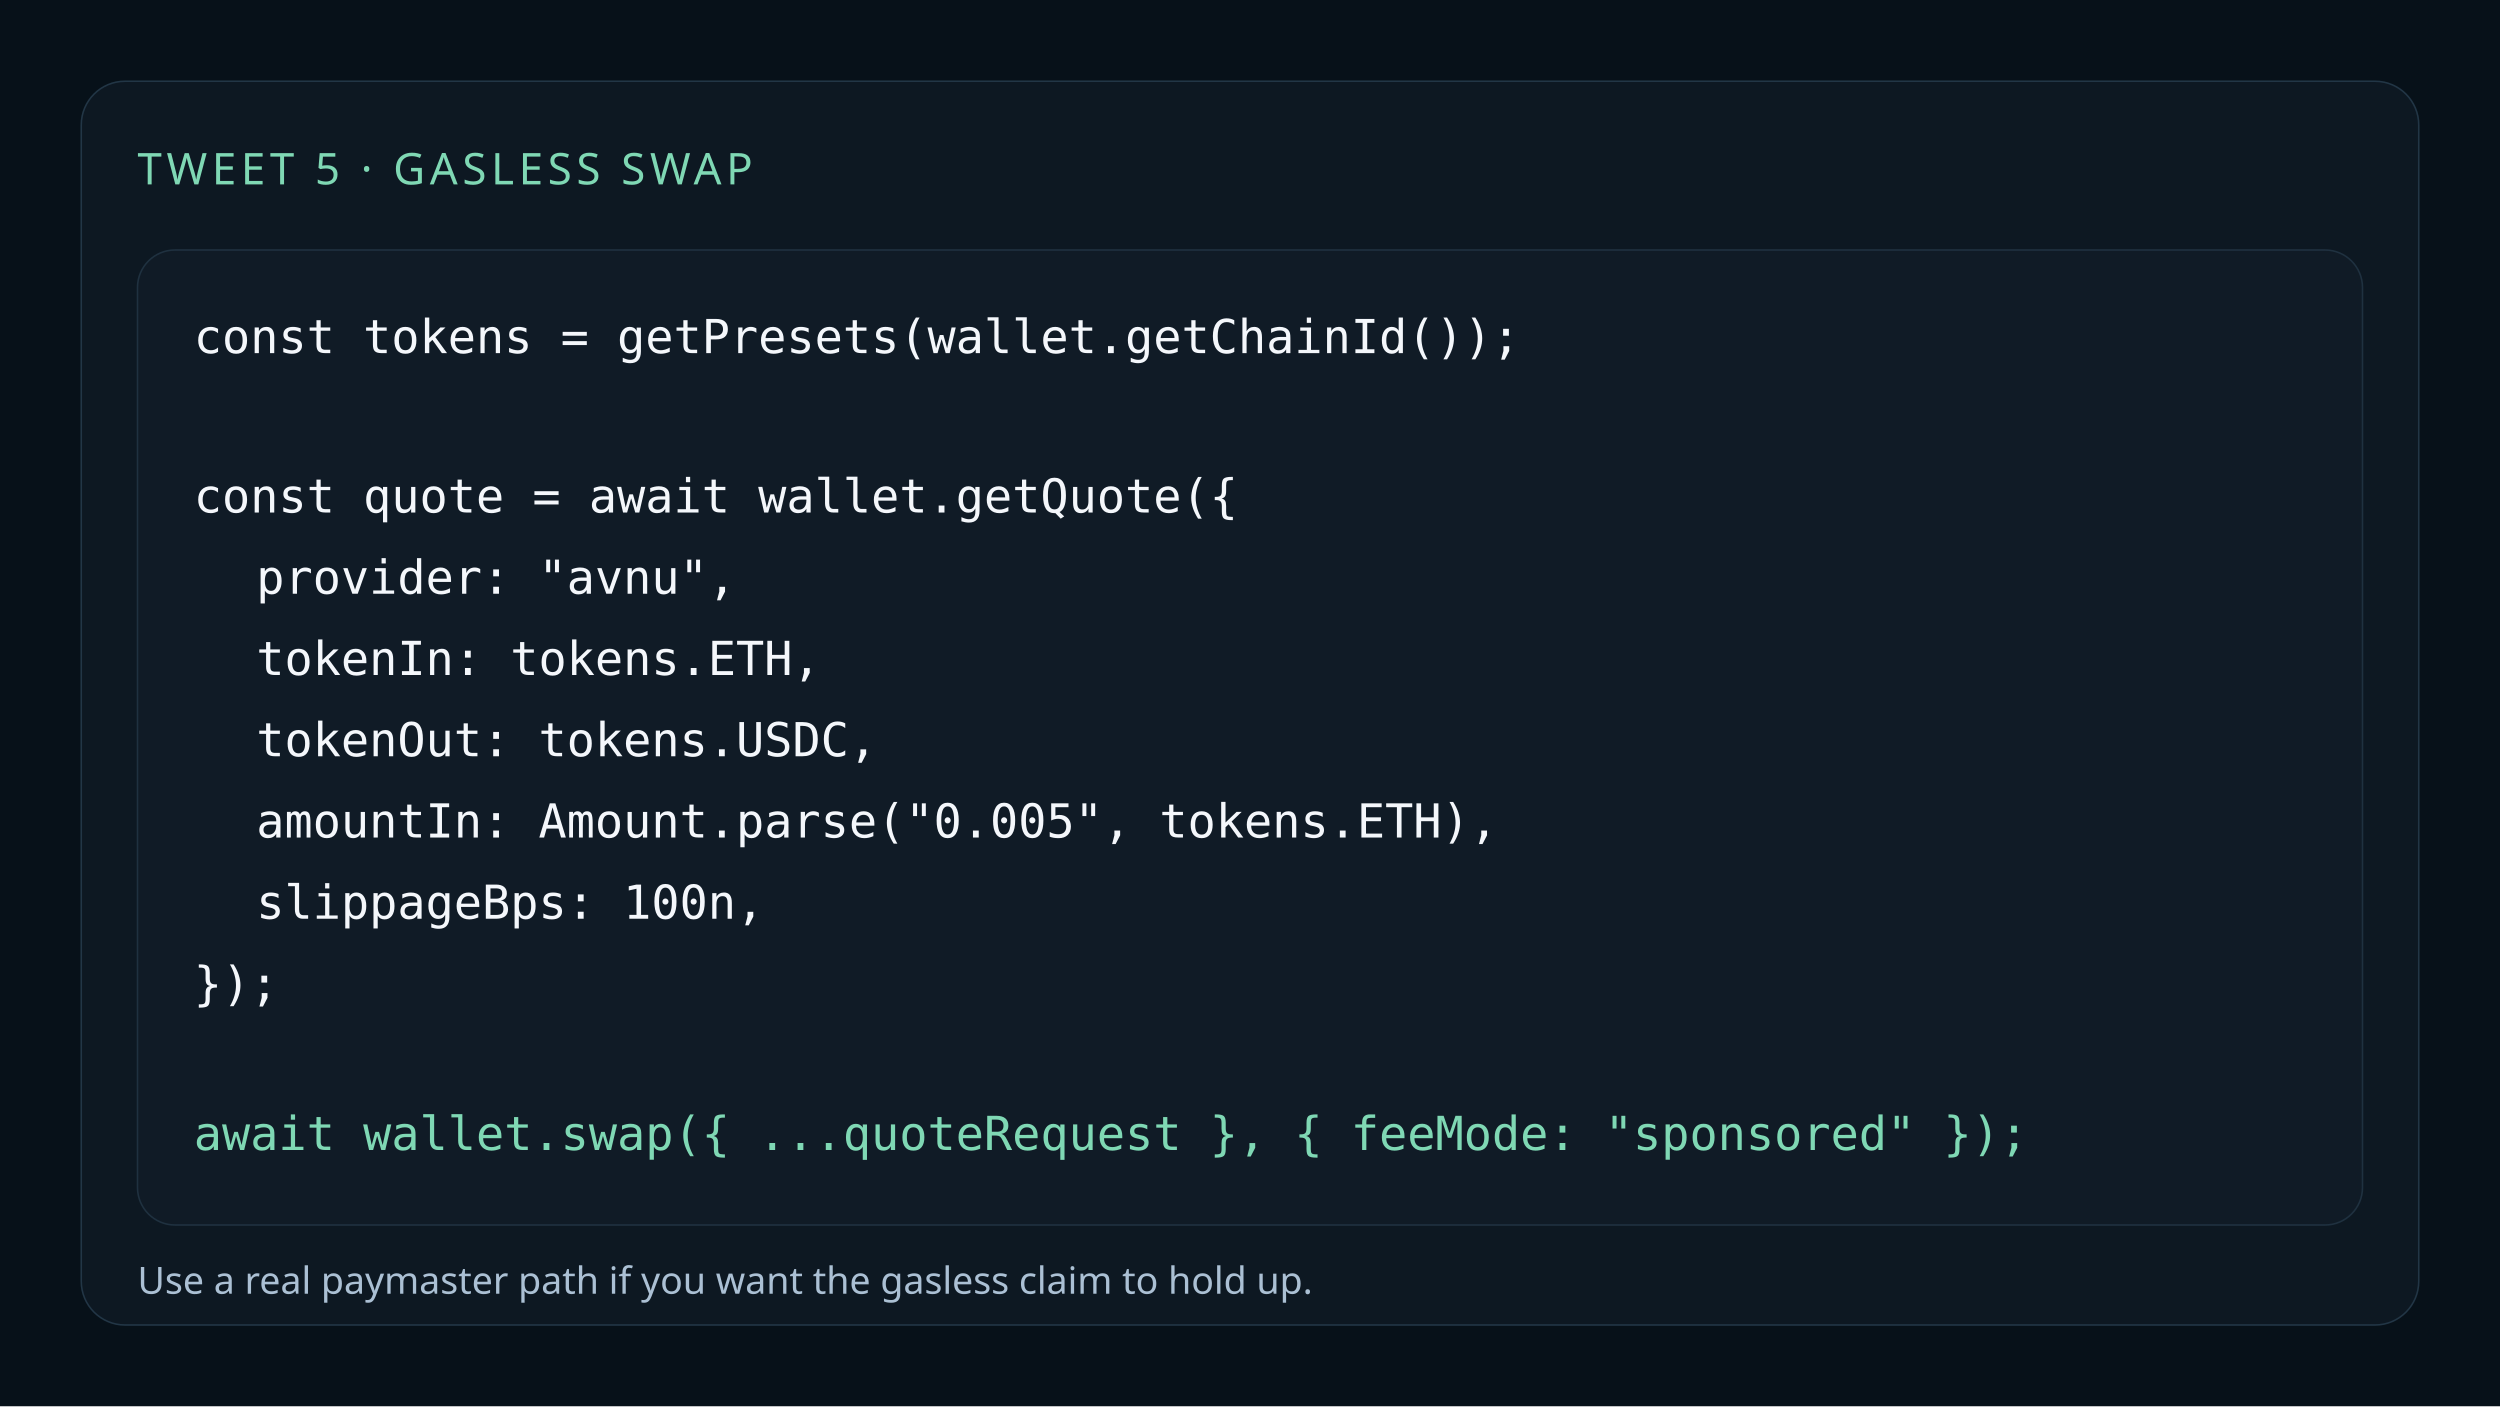
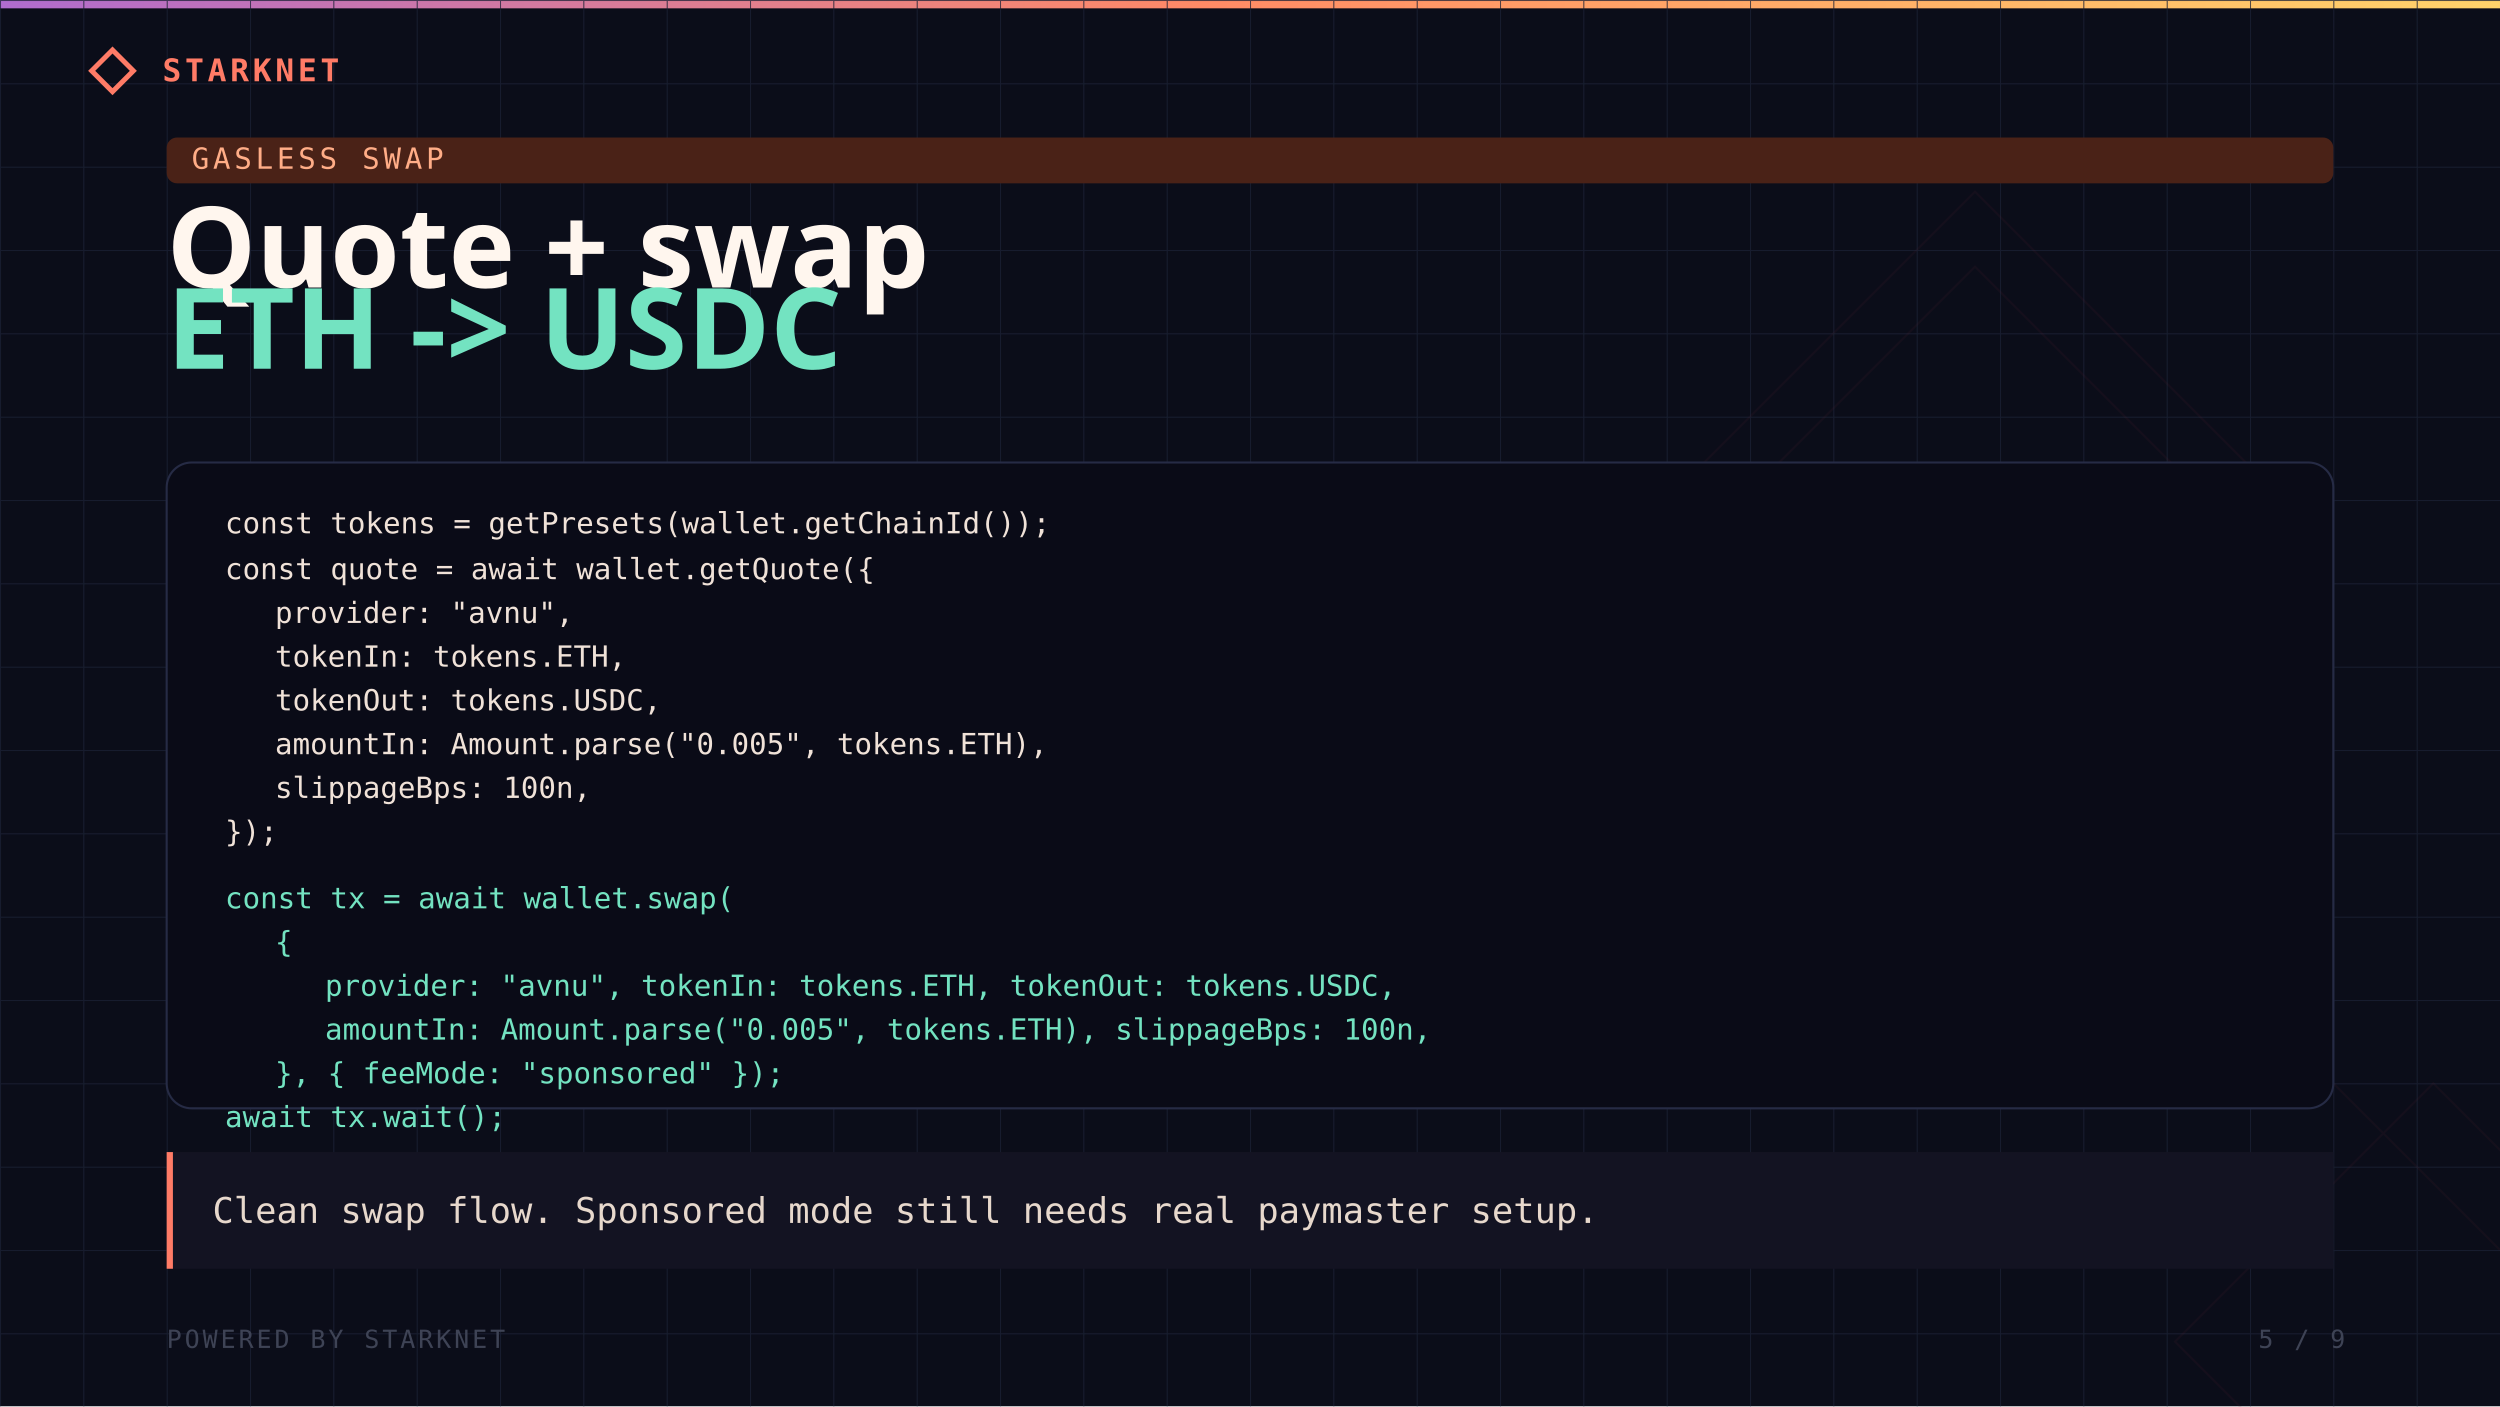
- <svg xmlns="http://www.w3.org/2000/svg" width="1600" height="900" viewBox="0 0 1600 900" fill="none">
-   <rect width="1600" height="900" fill="#071119" />
-   <rect x="52" y="52" width="1496" height="796" rx="28" fill="#0D1822" stroke="#223646" />
-   <text x="88" y="118" fill="#7FD8B4" font-family="Space Grotesk, sans-serif" font-size="28" letter-spacing="3">TWEET 5 · GASLESS SWAP</text>
-   <rect x="88" y="160" width="1424" height="624" rx="24" fill="#101B26" stroke="#1F3140" />
-   <text x="124" y="226" fill="#F4F7FB" font-family="JetBrains Mono, monospace" font-size="30">const tokens = getPresets(wallet.getChainId());</text>
-   <text x="124" y="328" fill="#F4F7FB" font-family="JetBrains Mono, monospace" font-size="30">const quote = await wallet.getQuote({</text>
-   <text x="164" y="380" fill="#F4F7FB" font-family="JetBrains Mono, monospace" font-size="30">provider: "avnu",</text>
-   <text x="164" y="432" fill="#F4F7FB" font-family="JetBrains Mono, monospace" font-size="30">tokenIn: tokens.ETH,</text>
-   <text x="164" y="484" fill="#F4F7FB" font-family="JetBrains Mono, monospace" font-size="30">tokenOut: tokens.USDC,</text>
-   <text x="164" y="536" fill="#F4F7FB" font-family="JetBrains Mono, monospace" font-size="30">amountIn: Amount.parse("0.005", tokens.ETH),</text>
-   <text x="164" y="588" fill="#F4F7FB" font-family="JetBrains Mono, monospace" font-size="30">slippageBps: 100n,</text>
-   <text x="124" y="640" fill="#F4F7FB" font-family="JetBrains Mono, monospace" font-size="30">});</text>
-   <text x="124" y="736" fill="#7FD8B4" font-family="JetBrains Mono, monospace" font-size="30">await wallet.swap({ ...quoteRequest }, { feeMode: "sponsored" });</text>
-   <text x="88" y="828" fill="#ABC0D4" font-family="Space Grotesk, sans-serif" font-size="24">Use a real paymaster path if you want the gasless claim to hold up.</text>
+ <svg xmlns="http://www.w3.org/2000/svg" width="1200" height="675" viewBox="0 0 1200 675" fill="none">
+   <defs>
+     <linearGradient id="topGradient5" x1="0" y1="2" x2="1200" y2="2" gradientUnits="userSpaceOnUse">
+       <stop stop-color="#B06CCF" />
+       <stop offset="0.48" stop-color="#FF8A66" />
+       <stop offset="1" stop-color="#FFD36A" />
+     </linearGradient>
+     <pattern id="grid5" width="40" height="40" patternUnits="userSpaceOnUse">
+       <path d="M40 0H0V40" fill="none" stroke="#1B2235" />
+     </pattern>
+   </defs>
+   <rect width="1200" height="675" fill="#0B0D19" />
+   <rect width="1200" height="4" fill="url(#topGradient5)" />
+   <rect width="1200" height="675" fill="url(#grid5)" opacity="0.75" />
+   <g opacity="0.12">
+     <path d="M948 92L1108 252L948 412L788 252L948 92Z" stroke="#5B2331" />
+     <path d="M948 128L1072 252L948 376L824 252L948 128Z" stroke="#5B2331" />
+     <path d="M1120 520L1200 600" stroke="#5B2331" />
+     <path d="M1044 644L1168 520L1292 644L1168 768L1044 644Z" stroke="#5B2331" />
+   </g>
+   <path d="M44 34L54 24L64 34L54 44L44 34Z" stroke="#FF7B66" stroke-width="2.4" />
+   <text x="78" y="39" fill="#FF7B66" font-family="JetBrains Mono, monospace" font-size="15" font-weight="700" letter-spacing="1.8">STARKNET</text>
+   <rect x="80" y="66" width="1040" height="22" rx="5" fill="#4A2217" />
+   <text x="92" y="81" fill="#FFAD87" font-family="JetBrains Mono, monospace" font-size="14" letter-spacing="1.8">GASLESS SWAP</text>
+   <text x="80" y="138" fill="#FFF6EE" font-family="Space Grotesk, sans-serif" font-size="54" font-weight="700">Quote + swap</text>
+   <text x="80" y="177" fill="#73E3C1" font-family="Space Grotesk, sans-serif" font-size="54" font-weight="700">ETH -&gt; USDC</text>
+   <rect x="80" y="222" width="1040" height="310" rx="12" fill="#0A0B17" stroke="#262B45" />
+   <text x="108" y="256" fill="#F0E2D8" font-family="JetBrains Mono, monospace" font-size="14">const tokens = getPresets(wallet.getChainId());</text>
+   <text x="108" y="278" fill="#F0E2D8" font-family="JetBrains Mono, monospace" font-size="14">const quote = await wallet.getQuote({</text>
+   <text x="132" y="299" fill="#F0E2D8" font-family="JetBrains Mono, monospace" font-size="14">provider: "avnu",</text>
+   <text x="132" y="320" fill="#F0E2D8" font-family="JetBrains Mono, monospace" font-size="14">tokenIn: tokens.ETH,</text>
+   <text x="132" y="341" fill="#F0E2D8" font-family="JetBrains Mono, monospace" font-size="14">tokenOut: tokens.USDC,</text>
+   <text x="132" y="362" fill="#F0E2D8" font-family="JetBrains Mono, monospace" font-size="14">amountIn: Amount.parse("0.005", tokens.ETH),</text>
+   <text x="132" y="383" fill="#F0E2D8" font-family="JetBrains Mono, monospace" font-size="14">slippageBps: 100n,</text>
+   <text x="108" y="404" fill="#F0E2D8" font-family="JetBrains Mono, monospace" font-size="14">});</text>
+   <text x="108" y="436" fill="#73E3C1" font-family="JetBrains Mono, monospace" font-size="14">const tx = await wallet.swap(</text>
+   <text x="132" y="457" fill="#73E3C1" font-family="JetBrains Mono, monospace" font-size="14">{</text>
+   <text x="156" y="478" fill="#73E3C1" font-family="JetBrains Mono, monospace" font-size="14">provider: "avnu", tokenIn: tokens.ETH, tokenOut: tokens.USDC,</text>
+   <text x="156" y="499" fill="#73E3C1" font-family="JetBrains Mono, monospace" font-size="14">amountIn: Amount.parse("0.005", tokens.ETH), slippageBps: 100n,</text>
+   <text x="132" y="520" fill="#73E3C1" font-family="JetBrains Mono, monospace" font-size="14">}, { feeMode: "sponsored" });</text>
+   <text x="108" y="541" fill="#73E3C1" font-family="JetBrains Mono, monospace" font-size="14">await tx.wait();</text>
+   <rect x="80" y="553" width="1040" height="56" fill="#131322" />
+   <rect x="80" y="553" width="3" height="56" fill="#FF7B66" />
+   <text x="102" y="587" fill="#E7D8CC" font-family="JetBrains Mono, monospace" font-size="17">Clean swap flow. Sponsored mode still needs real paymaster setup.</text>
+   <text x="80" y="647" fill="#3E4355" font-family="JetBrains Mono, monospace" font-size="12" letter-spacing="1.4">POWERED BY STARKNET</text>
+   <text x="1084" y="647" fill="#3E4355" font-family="JetBrains Mono, monospace" font-size="12" letter-spacing="1.4">5 / 9</text>
</svg>
